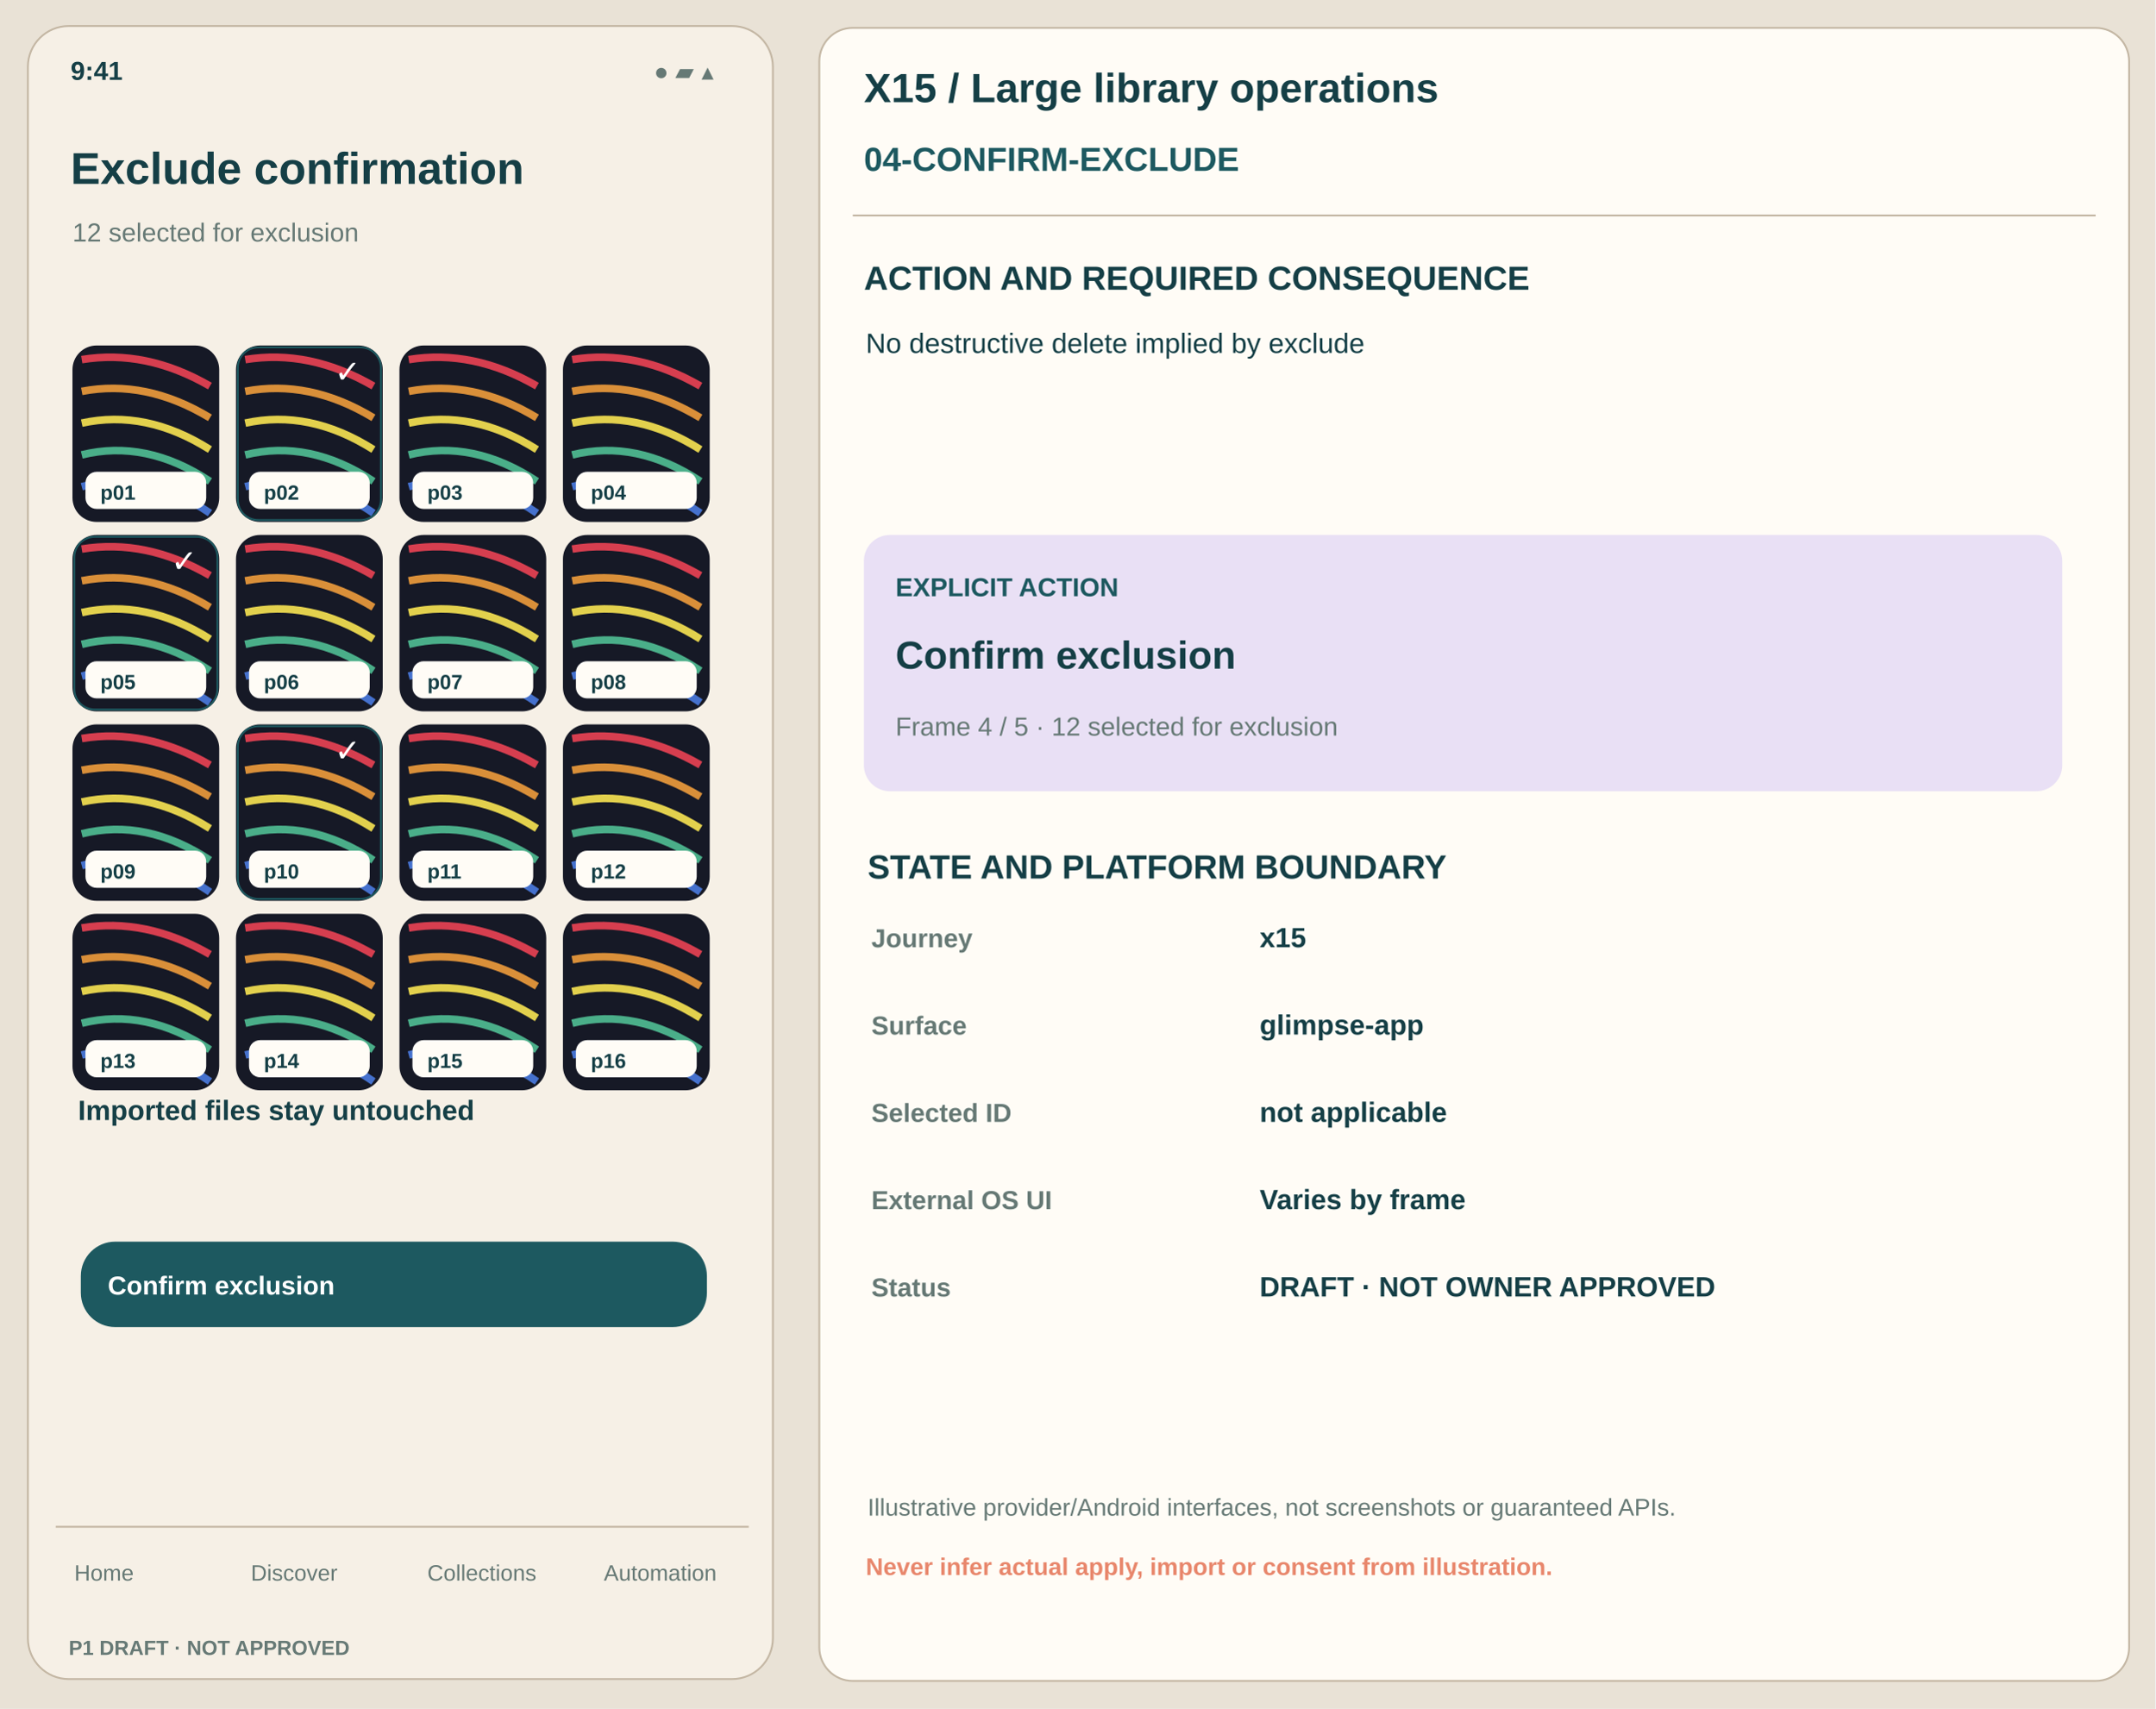
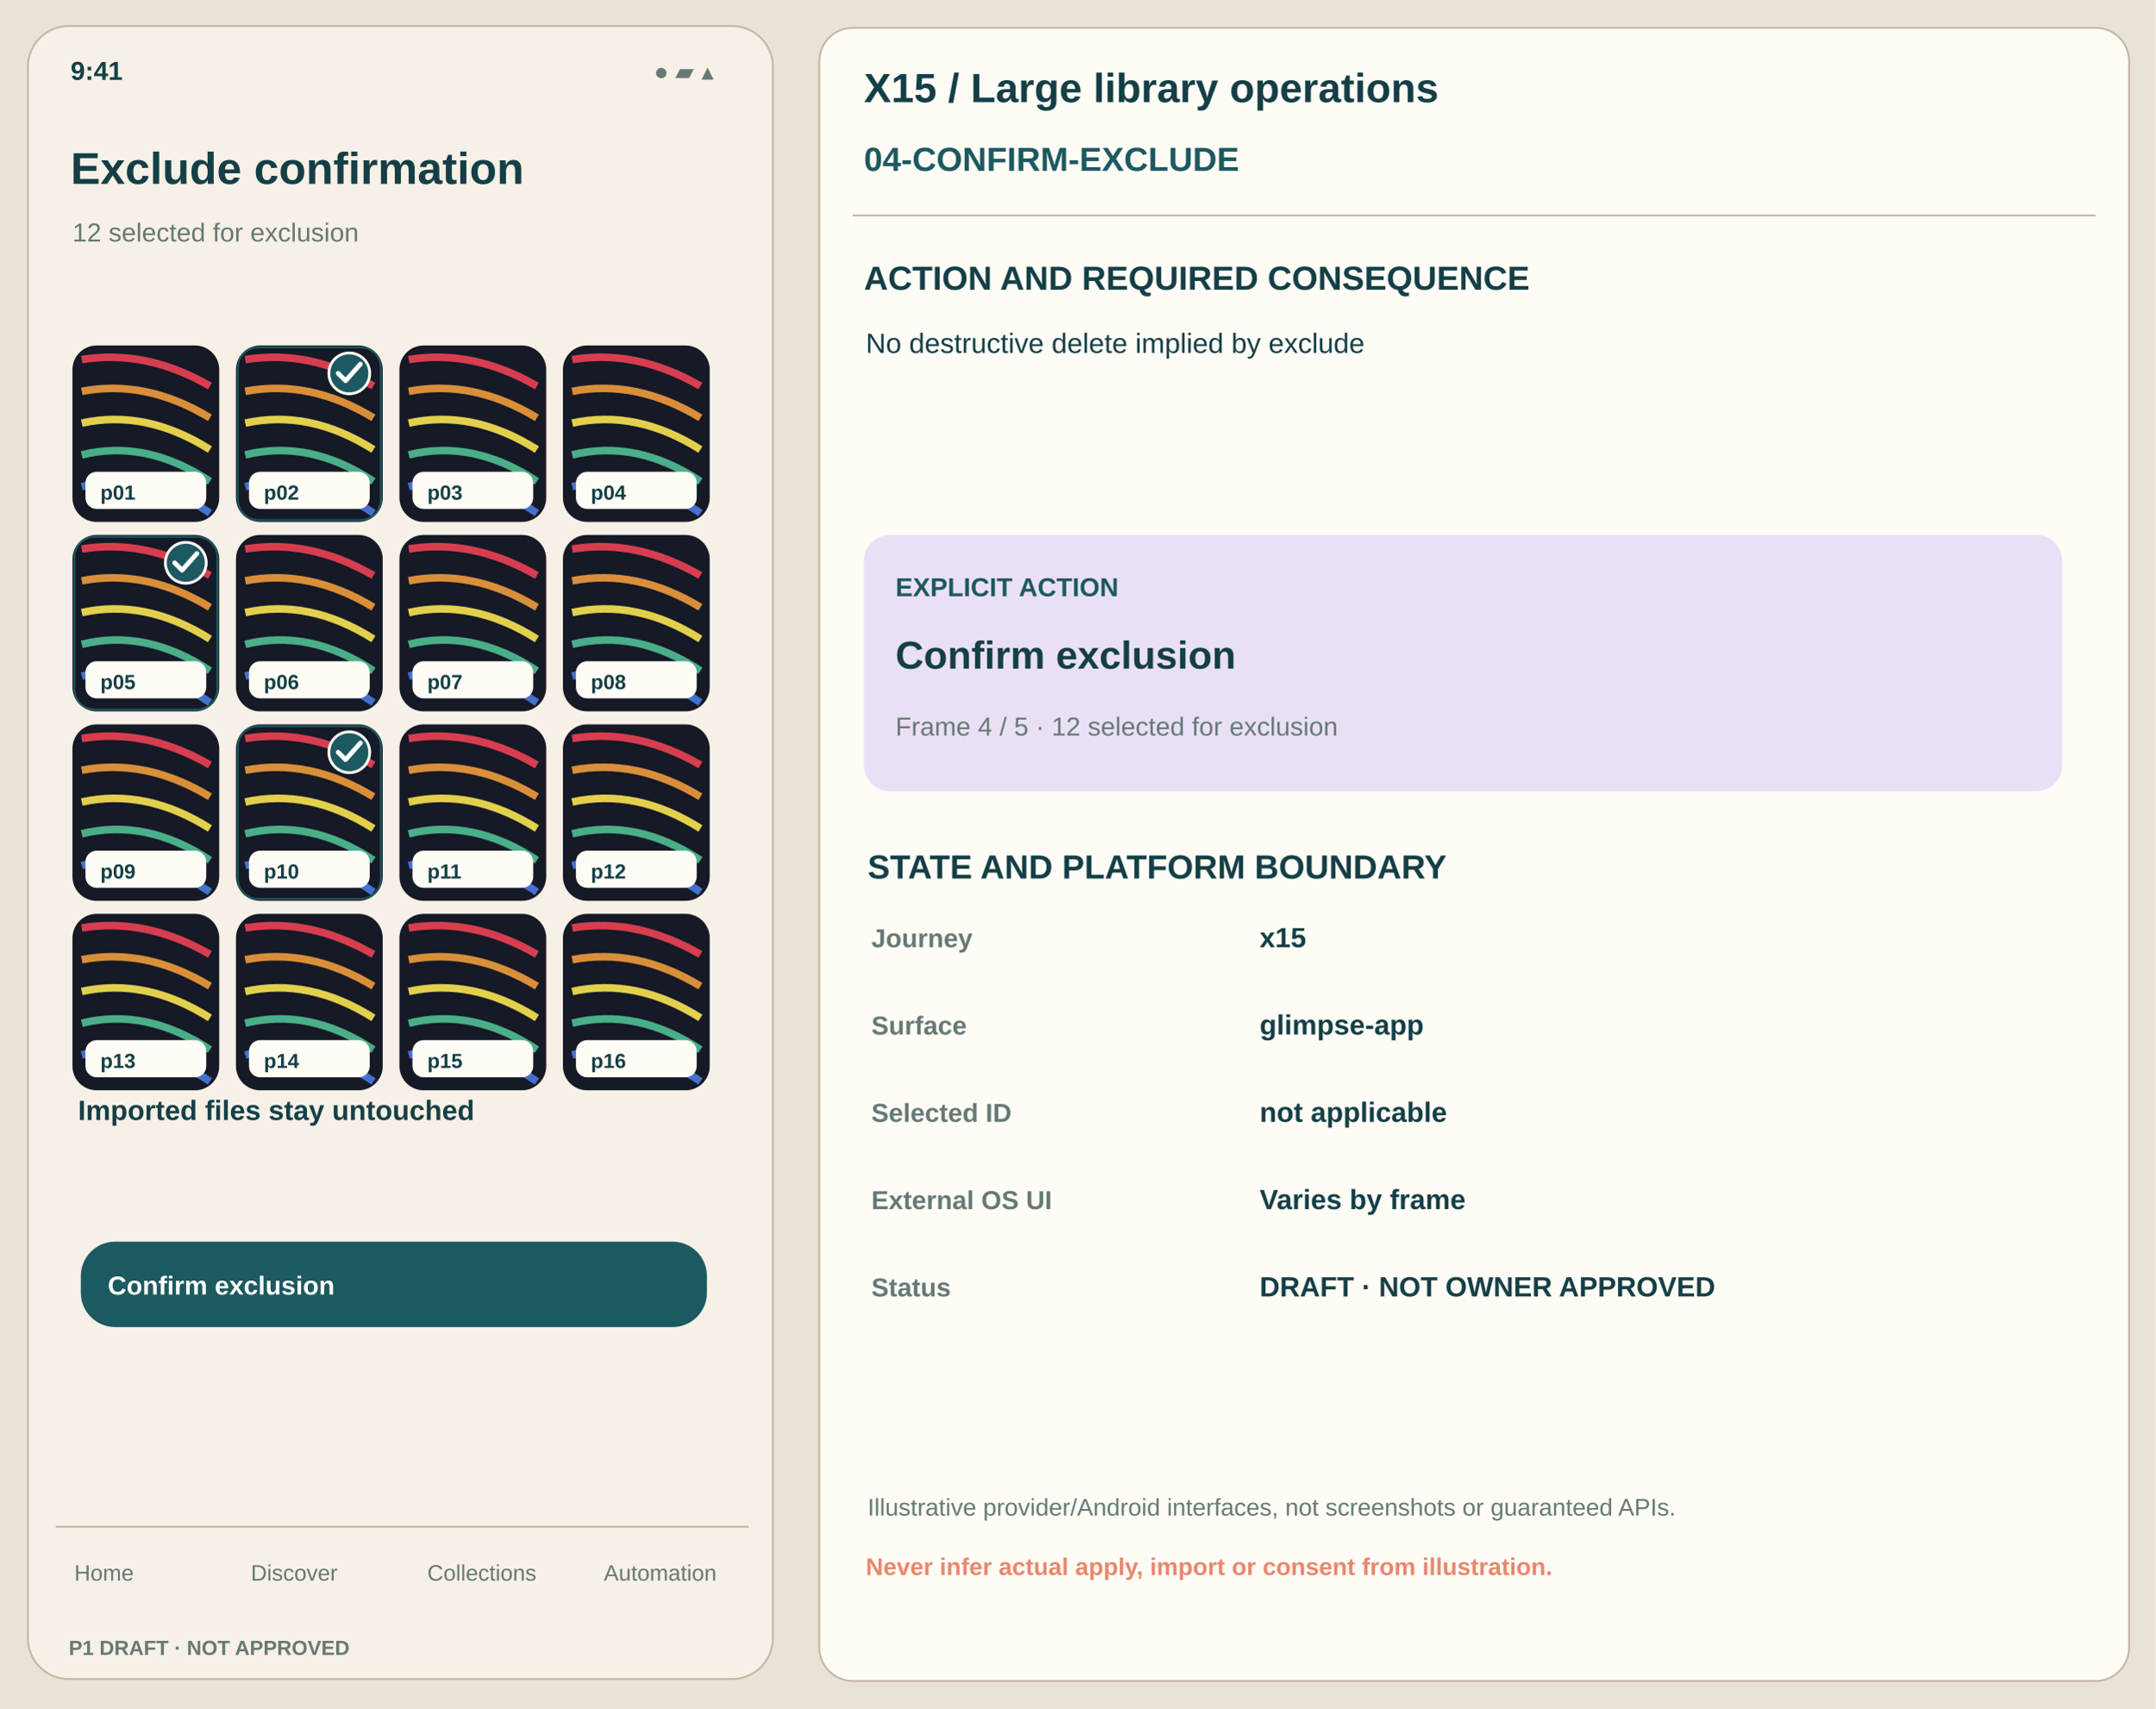
<svg xmlns="http://www.w3.org/2000/svg" viewBox="0 0 1160 920" width="1160" height="920">
  <rect x="0" y="0" width="1160" height="920" fill="#E9E2D6" rx="0" stroke="none" />
  <rect x="15" y="14" width="401" height="890" fill="#F6F0E6" rx="22" stroke="#C4B7A4" />
  <text x="38" y="43" font-family="Arial,Helvetica,sans-serif" font-size="14" font-weight="650" fill="#153F46">9:41</text>
  <text x="352" y="43" font-family="Arial,Helvetica,sans-serif" font-size="13" font-weight="450" fill="#667975">● ▰ ▴</text>
  <text x="38" y="99" font-family="Arial,Helvetica,sans-serif" font-size="24" font-weight="700" fill="#153F46">Exclude confirmation</text>
  <text x="39" y="130" font-family="Arial,Helvetica,sans-serif" font-size="14" font-weight="500" fill="#667975">12 selected for exclusion</text>
  <rect x="39" y="186" width="79" height="95" fill="#161926" rx="13" stroke="none" />
  <path d="M44 193.6 Q78.5 187.9 113 207.85" stroke="#D63E4F" stroke-width="4.085" fill="none" />
  <path d="M44 210.7 Q78.5 204.05 113 224.95" stroke="#D98F39" stroke-width="4.085" fill="none" />
  <path d="M44 227.8 Q78.5 220.2 113 242.05" stroke="#E2D04D" stroke-width="4.085" fill="none" />
  <path d="M44 244.9 Q78.5 236.35 113 259.15" stroke="#4AAE89" stroke-width="4.085" fill="none" />
  <path d="M44 262 Q78.5 252.5 113 276.25" stroke="#4571CD" stroke-width="4.085" fill="none" />
  <rect x="46" y="254" width="65" height="20" fill="#FFFCF6" rx="6" stroke="none" />
  <text x="54" y="269" font-family="Arial,Helvetica,sans-serif" font-size="11" font-weight="700" fill="#153F46">p01</text>
  <rect x="127" y="186" width="79" height="95" fill="#161926" rx="13" stroke="none" />
  <path d="M132 193.6 Q166.5 187.9 201 207.85" stroke="#D63E4F" stroke-width="4.085" fill="none" />
  <path d="M132 210.7 Q166.5 204.05 201 224.95" stroke="#D98F39" stroke-width="4.085" fill="none" />
  <path d="M132 227.8 Q166.5 220.2 201 242.05" stroke="#E2D04D" stroke-width="4.085" fill="none" />
  <path d="M132 244.9 Q166.5 236.35 201 259.15" stroke="#4AAE89" stroke-width="4.085" fill="none" />
  <path d="M132 262 Q166.5 252.5 201 276.25" stroke="#4571CD" stroke-width="4.085" fill="none" />
  <rect x="134" y="254" width="65" height="20" fill="#FFFCF6" rx="6" stroke="none" />
  <text x="142" y="269" font-family="Arial,Helvetica,sans-serif" font-size="11" font-weight="700" fill="#153F46">p02</text>
  <rect x="128" y="187" width="77" height="93" fill="none" rx="11" stroke="#1D5960" />
-   <text x="180" y="206" font-family="Arial,Helvetica,sans-serif" font-size="17" font-weight="700" fill="white">✓</text>
+   <circle cx="188" cy="201" r="11" fill="#1D5960" stroke="#FFFCF6" stroke-width="1.5" aria-label="Selected" />
+   <path d="M182 201 l4 4 8 -9" stroke="#FFFFFF" stroke-width="2.5" stroke-linecap="round" stroke-linejoin="round" fill="none" />
  <rect x="215" y="186" width="79" height="95" fill="#161926" rx="13" stroke="none" />
  <path d="M220 193.6 Q254.5 187.9 289 207.85" stroke="#D63E4F" stroke-width="4.085" fill="none" />
  <path d="M220 210.7 Q254.5 204.05 289 224.95" stroke="#D98F39" stroke-width="4.085" fill="none" />
  <path d="M220 227.8 Q254.5 220.2 289 242.05" stroke="#E2D04D" stroke-width="4.085" fill="none" />
  <path d="M220 244.9 Q254.5 236.35 289 259.15" stroke="#4AAE89" stroke-width="4.085" fill="none" />
  <path d="M220 262 Q254.5 252.5 289 276.25" stroke="#4571CD" stroke-width="4.085" fill="none" />
  <rect x="222" y="254" width="65" height="20" fill="#FFFCF6" rx="6" stroke="none" />
  <text x="230" y="269" font-family="Arial,Helvetica,sans-serif" font-size="11" font-weight="700" fill="#153F46">p03</text>
  <rect x="303" y="186" width="79" height="95" fill="#161926" rx="13" stroke="none" />
  <path d="M308 193.6 Q342.5 187.9 377 207.85" stroke="#D63E4F" stroke-width="4.085" fill="none" />
  <path d="M308 210.7 Q342.5 204.05 377 224.95" stroke="#D98F39" stroke-width="4.085" fill="none" />
  <path d="M308 227.8 Q342.5 220.2 377 242.05" stroke="#E2D04D" stroke-width="4.085" fill="none" />
  <path d="M308 244.9 Q342.5 236.35 377 259.15" stroke="#4AAE89" stroke-width="4.085" fill="none" />
  <path d="M308 262 Q342.5 252.5 377 276.25" stroke="#4571CD" stroke-width="4.085" fill="none" />
  <rect x="310" y="254" width="65" height="20" fill="#FFFCF6" rx="6" stroke="none" />
  <text x="318" y="269" font-family="Arial,Helvetica,sans-serif" font-size="11" font-weight="700" fill="#153F46">p04</text>
  <rect x="39" y="288" width="79" height="95" fill="#161926" rx="13" stroke="none" />
  <path d="M44 295.6 Q78.5 289.9 113 309.85" stroke="#D63E4F" stroke-width="4.085" fill="none" />
  <path d="M44 312.7 Q78.5 306.05 113 326.95" stroke="#D98F39" stroke-width="4.085" fill="none" />
  <path d="M44 329.8 Q78.5 322.2 113 344.05" stroke="#E2D04D" stroke-width="4.085" fill="none" />
  <path d="M44 346.9 Q78.5 338.35 113 361.15" stroke="#4AAE89" stroke-width="4.085" fill="none" />
  <path d="M44 364 Q78.5 354.5 113 378.25" stroke="#4571CD" stroke-width="4.085" fill="none" />
  <rect x="46" y="356" width="65" height="20" fill="#FFFCF6" rx="6" stroke="none" />
  <text x="54" y="371" font-family="Arial,Helvetica,sans-serif" font-size="11" font-weight="700" fill="#153F46">p05</text>
  <rect x="40" y="289" width="77" height="93" fill="none" rx="11" stroke="#1D5960" />
-   <text x="92" y="308" font-family="Arial,Helvetica,sans-serif" font-size="17" font-weight="700" fill="white">✓</text>
+   <circle cx="100" cy="303" r="11" fill="#1D5960" stroke="#FFFCF6" stroke-width="1.5" aria-label="Selected" />
+   <path d="M94 303 l4 4 8 -9" stroke="#FFFFFF" stroke-width="2.5" stroke-linecap="round" stroke-linejoin="round" fill="none" />
  <rect x="127" y="288" width="79" height="95" fill="#161926" rx="13" stroke="none" />
  <path d="M132 295.6 Q166.5 289.9 201 309.85" stroke="#D63E4F" stroke-width="4.085" fill="none" />
  <path d="M132 312.7 Q166.5 306.05 201 326.95" stroke="#D98F39" stroke-width="4.085" fill="none" />
  <path d="M132 329.8 Q166.5 322.2 201 344.05" stroke="#E2D04D" stroke-width="4.085" fill="none" />
  <path d="M132 346.9 Q166.5 338.35 201 361.15" stroke="#4AAE89" stroke-width="4.085" fill="none" />
  <path d="M132 364 Q166.5 354.5 201 378.25" stroke="#4571CD" stroke-width="4.085" fill="none" />
  <rect x="134" y="356" width="65" height="20" fill="#FFFCF6" rx="6" stroke="none" />
  <text x="142" y="371" font-family="Arial,Helvetica,sans-serif" font-size="11" font-weight="700" fill="#153F46">p06</text>
  <rect x="215" y="288" width="79" height="95" fill="#161926" rx="13" stroke="none" />
  <path d="M220 295.6 Q254.5 289.9 289 309.85" stroke="#D63E4F" stroke-width="4.085" fill="none" />
  <path d="M220 312.7 Q254.5 306.05 289 326.95" stroke="#D98F39" stroke-width="4.085" fill="none" />
  <path d="M220 329.8 Q254.5 322.2 289 344.05" stroke="#E2D04D" stroke-width="4.085" fill="none" />
  <path d="M220 346.9 Q254.5 338.35 289 361.15" stroke="#4AAE89" stroke-width="4.085" fill="none" />
  <path d="M220 364 Q254.5 354.5 289 378.25" stroke="#4571CD" stroke-width="4.085" fill="none" />
  <rect x="222" y="356" width="65" height="20" fill="#FFFCF6" rx="6" stroke="none" />
  <text x="230" y="371" font-family="Arial,Helvetica,sans-serif" font-size="11" font-weight="700" fill="#153F46">p07</text>
  <rect x="303" y="288" width="79" height="95" fill="#161926" rx="13" stroke="none" />
  <path d="M308 295.6 Q342.5 289.9 377 309.85" stroke="#D63E4F" stroke-width="4.085" fill="none" />
  <path d="M308 312.7 Q342.5 306.05 377 326.95" stroke="#D98F39" stroke-width="4.085" fill="none" />
  <path d="M308 329.8 Q342.5 322.2 377 344.05" stroke="#E2D04D" stroke-width="4.085" fill="none" />
  <path d="M308 346.9 Q342.5 338.35 377 361.15" stroke="#4AAE89" stroke-width="4.085" fill="none" />
  <path d="M308 364 Q342.5 354.5 377 378.25" stroke="#4571CD" stroke-width="4.085" fill="none" />
  <rect x="310" y="356" width="65" height="20" fill="#FFFCF6" rx="6" stroke="none" />
  <text x="318" y="371" font-family="Arial,Helvetica,sans-serif" font-size="11" font-weight="700" fill="#153F46">p08</text>
  <rect x="39" y="390" width="79" height="95" fill="#161926" rx="13" stroke="none" />
  <path d="M44 397.6 Q78.5 391.9 113 411.85" stroke="#D63E4F" stroke-width="4.085" fill="none" />
  <path d="M44 414.7 Q78.5 408.05 113 428.95" stroke="#D98F39" stroke-width="4.085" fill="none" />
  <path d="M44 431.8 Q78.5 424.2 113 446.05" stroke="#E2D04D" stroke-width="4.085" fill="none" />
  <path d="M44 448.9 Q78.5 440.35 113 463.15" stroke="#4AAE89" stroke-width="4.085" fill="none" />
  <path d="M44 466 Q78.5 456.5 113 480.25" stroke="#4571CD" stroke-width="4.085" fill="none" />
  <rect x="46" y="458" width="65" height="20" fill="#FFFCF6" rx="6" stroke="none" />
  <text x="54" y="473" font-family="Arial,Helvetica,sans-serif" font-size="11" font-weight="700" fill="#153F46">p09</text>
  <rect x="127" y="390" width="79" height="95" fill="#161926" rx="13" stroke="none" />
  <path d="M132 397.6 Q166.5 391.9 201 411.85" stroke="#D63E4F" stroke-width="4.085" fill="none" />
  <path d="M132 414.7 Q166.5 408.05 201 428.95" stroke="#D98F39" stroke-width="4.085" fill="none" />
  <path d="M132 431.8 Q166.5 424.2 201 446.05" stroke="#E2D04D" stroke-width="4.085" fill="none" />
  <path d="M132 448.9 Q166.5 440.35 201 463.15" stroke="#4AAE89" stroke-width="4.085" fill="none" />
  <path d="M132 466 Q166.5 456.5 201 480.25" stroke="#4571CD" stroke-width="4.085" fill="none" />
  <rect x="134" y="458" width="65" height="20" fill="#FFFCF6" rx="6" stroke="none" />
  <text x="142" y="473" font-family="Arial,Helvetica,sans-serif" font-size="11" font-weight="700" fill="#153F46">p10</text>
  <rect x="128" y="391" width="77" height="93" fill="none" rx="11" stroke="#1D5960" />
-   <text x="180" y="410" font-family="Arial,Helvetica,sans-serif" font-size="17" font-weight="700" fill="white">✓</text>
+   <circle cx="188" cy="405" r="11" fill="#1D5960" stroke="#FFFCF6" stroke-width="1.5" aria-label="Selected" />
+   <path d="M182 405 l4 4 8 -9" stroke="#FFFFFF" stroke-width="2.5" stroke-linecap="round" stroke-linejoin="round" fill="none" />
  <rect x="215" y="390" width="79" height="95" fill="#161926" rx="13" stroke="none" />
  <path d="M220 397.6 Q254.5 391.9 289 411.85" stroke="#D63E4F" stroke-width="4.085" fill="none" />
  <path d="M220 414.7 Q254.5 408.05 289 428.95" stroke="#D98F39" stroke-width="4.085" fill="none" />
  <path d="M220 431.8 Q254.5 424.2 289 446.05" stroke="#E2D04D" stroke-width="4.085" fill="none" />
  <path d="M220 448.9 Q254.5 440.35 289 463.15" stroke="#4AAE89" stroke-width="4.085" fill="none" />
  <path d="M220 466 Q254.5 456.5 289 480.25" stroke="#4571CD" stroke-width="4.085" fill="none" />
  <rect x="222" y="458" width="65" height="20" fill="#FFFCF6" rx="6" stroke="none" />
  <text x="230" y="473" font-family="Arial,Helvetica,sans-serif" font-size="11" font-weight="700" fill="#153F46">p11</text>
  <rect x="303" y="390" width="79" height="95" fill="#161926" rx="13" stroke="none" />
  <path d="M308 397.6 Q342.5 391.9 377 411.85" stroke="#D63E4F" stroke-width="4.085" fill="none" />
  <path d="M308 414.7 Q342.5 408.05 377 428.95" stroke="#D98F39" stroke-width="4.085" fill="none" />
  <path d="M308 431.8 Q342.5 424.2 377 446.05" stroke="#E2D04D" stroke-width="4.085" fill="none" />
  <path d="M308 448.9 Q342.5 440.35 377 463.15" stroke="#4AAE89" stroke-width="4.085" fill="none" />
  <path d="M308 466 Q342.5 456.5 377 480.25" stroke="#4571CD" stroke-width="4.085" fill="none" />
  <rect x="310" y="458" width="65" height="20" fill="#FFFCF6" rx="6" stroke="none" />
  <text x="318" y="473" font-family="Arial,Helvetica,sans-serif" font-size="11" font-weight="700" fill="#153F46">p12</text>
  <rect x="39" y="492" width="79" height="95" fill="#161926" rx="13" stroke="none" />
  <path d="M44 499.6 Q78.5 493.9 113 513.85" stroke="#D63E4F" stroke-width="4.085" fill="none" />
  <path d="M44 516.7 Q78.5 510.05 113 530.95" stroke="#D98F39" stroke-width="4.085" fill="none" />
  <path d="M44 533.8 Q78.5 526.2 113 548.05" stroke="#E2D04D" stroke-width="4.085" fill="none" />
  <path d="M44 550.9 Q78.5 542.35 113 565.15" stroke="#4AAE89" stroke-width="4.085" fill="none" />
  <path d="M44 568 Q78.5 558.5 113 582.25" stroke="#4571CD" stroke-width="4.085" fill="none" />
  <rect x="46" y="560" width="65" height="20" fill="#FFFCF6" rx="6" stroke="none" />
  <text x="54" y="575" font-family="Arial,Helvetica,sans-serif" font-size="11" font-weight="700" fill="#153F46">p13</text>
  <rect x="127" y="492" width="79" height="95" fill="#161926" rx="13" stroke="none" />
  <path d="M132 499.6 Q166.5 493.9 201 513.85" stroke="#D63E4F" stroke-width="4.085" fill="none" />
  <path d="M132 516.7 Q166.5 510.05 201 530.95" stroke="#D98F39" stroke-width="4.085" fill="none" />
  <path d="M132 533.8 Q166.5 526.2 201 548.05" stroke="#E2D04D" stroke-width="4.085" fill="none" />
  <path d="M132 550.9 Q166.5 542.35 201 565.15" stroke="#4AAE89" stroke-width="4.085" fill="none" />
  <path d="M132 568 Q166.5 558.5 201 582.25" stroke="#4571CD" stroke-width="4.085" fill="none" />
  <rect x="134" y="560" width="65" height="20" fill="#FFFCF6" rx="6" stroke="none" />
  <text x="142" y="575" font-family="Arial,Helvetica,sans-serif" font-size="11" font-weight="700" fill="#153F46">p14</text>
  <rect x="215" y="492" width="79" height="95" fill="#161926" rx="13" stroke="none" />
  <path d="M220 499.6 Q254.5 493.9 289 513.85" stroke="#D63E4F" stroke-width="4.085" fill="none" />
  <path d="M220 516.7 Q254.5 510.05 289 530.95" stroke="#D98F39" stroke-width="4.085" fill="none" />
  <path d="M220 533.8 Q254.5 526.2 289 548.05" stroke="#E2D04D" stroke-width="4.085" fill="none" />
  <path d="M220 550.9 Q254.5 542.35 289 565.15" stroke="#4AAE89" stroke-width="4.085" fill="none" />
  <path d="M220 568 Q254.5 558.5 289 582.25" stroke="#4571CD" stroke-width="4.085" fill="none" />
  <rect x="222" y="560" width="65" height="20" fill="#FFFCF6" rx="6" stroke="none" />
  <text x="230" y="575" font-family="Arial,Helvetica,sans-serif" font-size="11" font-weight="700" fill="#153F46">p15</text>
  <rect x="303" y="492" width="79" height="95" fill="#161926" rx="13" stroke="none" />
  <path d="M308 499.6 Q342.5 493.9 377 513.85" stroke="#D63E4F" stroke-width="4.085" fill="none" />
  <path d="M308 516.7 Q342.5 510.05 377 530.95" stroke="#D98F39" stroke-width="4.085" fill="none" />
  <path d="M308 533.8 Q342.5 526.2 377 548.05" stroke="#E2D04D" stroke-width="4.085" fill="none" />
  <path d="M308 550.9 Q342.5 542.35 377 565.15" stroke="#4AAE89" stroke-width="4.085" fill="none" />
  <path d="M308 568 Q342.5 558.5 377 582.25" stroke="#4571CD" stroke-width="4.085" fill="none" />
  <rect x="310" y="560" width="65" height="20" fill="#FFFCF6" rx="6" stroke="none" />
  <text x="318" y="575" font-family="Arial,Helvetica,sans-serif" font-size="11" font-weight="700" fill="#153F46">p16</text>
  <text x="42" y="603" font-family="Arial,Helvetica,sans-serif" font-size="15" font-weight="650" fill="#153F46">Imported files stay untouched</text>
  <rect x="44" y="669" width="336" height="45" fill="#1D5960" rx="18" stroke="#1D5960" />
  <text x="58" y="697" font-family="Arial,Helvetica,sans-serif" font-size="14" font-weight="700" fill="white">Confirm exclusion</text>
  <path d="M30 822 H403" stroke="#C4B7A4" />
  <text x="40" y="851" font-family="Arial,Helvetica,sans-serif" font-size="12" font-weight="500" fill="#667975">Home</text>
  <text x="135" y="851" font-family="Arial,Helvetica,sans-serif" font-size="12" font-weight="500" fill="#667975">Discover</text>
  <text x="230" y="851" font-family="Arial,Helvetica,sans-serif" font-size="12" font-weight="500" fill="#667975">Collections</text>
  <text x="325" y="851" font-family="Arial,Helvetica,sans-serif" font-size="12" font-weight="500" fill="#667975">Automation</text>
  <text x="37" y="891" font-family="Arial,Helvetica,sans-serif" font-size="11" font-weight="700" fill="#667975">P1 DRAFT · NOT APPROVED</text>
  <rect x="441" y="15" width="705" height="890" fill="#FFFCF6" rx="18" stroke="#C4B7A4" />
  <text x="465" y="55" font-family="Arial,Helvetica,sans-serif" font-size="22" font-weight="700" fill="#153F46">X15 / Large library operations</text>
  <text x="465" y="92" font-family="Arial,Helvetica,sans-serif" font-size="18" font-weight="700" fill="#1D5960">04-CONFIRM-EXCLUDE</text>
  <path d="M459 116 H1128" stroke="#C4B7A4" />
  <text x="465" y="156" font-family="Arial,Helvetica,sans-serif" font-size="18" font-weight="700" fill="#153F46">ACTION AND REQUIRED CONSEQUENCE</text>
  <text x="466" y="190" font-family="Arial,Helvetica,sans-serif" font-size="15" font-weight="450" fill="#153F46">No destructive delete implied by exclude</text>
  <rect x="465" y="288" width="645" height="138" fill="#E9E0F5" rx="14" stroke="none" />
  <text x="482" y="321" font-family="Arial,Helvetica,sans-serif" font-size="14" font-weight="700" fill="#1D5960">EXPLICIT ACTION</text>
  <text x="482" y="360" font-family="Arial,Helvetica,sans-serif" font-size="21" font-weight="700" fill="#153F46">Confirm exclusion</text>
  <text x="482" y="396" font-family="Arial,Helvetica,sans-serif" font-size="14" font-weight="470" fill="#667975">Frame 4 / 5 · 12 selected for exclusion</text>
  <text x="467" y="473" font-family="Arial,Helvetica,sans-serif" font-size="18" font-weight="700" fill="#153F46">STATE AND PLATFORM BOUNDARY</text>
  <text x="469" y="510" font-family="Arial,Helvetica,sans-serif" font-size="14" font-weight="650" fill="#667975">Journey</text>
  <text x="678" y="510" font-family="Arial,Helvetica,sans-serif" font-size="15" font-weight="570" fill="#153F46">x15</text>
  <text x="469" y="557" font-family="Arial,Helvetica,sans-serif" font-size="14" font-weight="650" fill="#667975">Surface</text>
  <text x="678" y="557" font-family="Arial,Helvetica,sans-serif" font-size="15" font-weight="570" fill="#153F46">glimpse-app</text>
  <text x="469" y="604" font-family="Arial,Helvetica,sans-serif" font-size="14" font-weight="650" fill="#667975">Selected ID</text>
  <text x="678" y="604" font-family="Arial,Helvetica,sans-serif" font-size="15" font-weight="570" fill="#153F46">not applicable</text>
  <text x="469" y="651" font-family="Arial,Helvetica,sans-serif" font-size="14" font-weight="650" fill="#667975">External OS UI</text>
  <text x="678" y="651" font-family="Arial,Helvetica,sans-serif" font-size="15" font-weight="570" fill="#153F46">Varies by frame</text>
  <text x="469" y="698" font-family="Arial,Helvetica,sans-serif" font-size="14" font-weight="650" fill="#667975">Status</text>
  <text x="678" y="698" font-family="Arial,Helvetica,sans-serif" font-size="15" font-weight="570" fill="#153F46">DRAFT · NOT OWNER APPROVED</text>
  <text x="467" y="816" font-family="Arial,Helvetica,sans-serif" font-size="13" font-weight="460" fill="#667975">Illustrative provider/Android interfaces, not screenshots or guaranteed APIs.</text>
  <text x="466" y="848" font-family="Arial,Helvetica,sans-serif" font-size="13" font-weight="700" fill="#E8876C">Never infer actual apply, import or consent from illustration.</text>
</svg>
